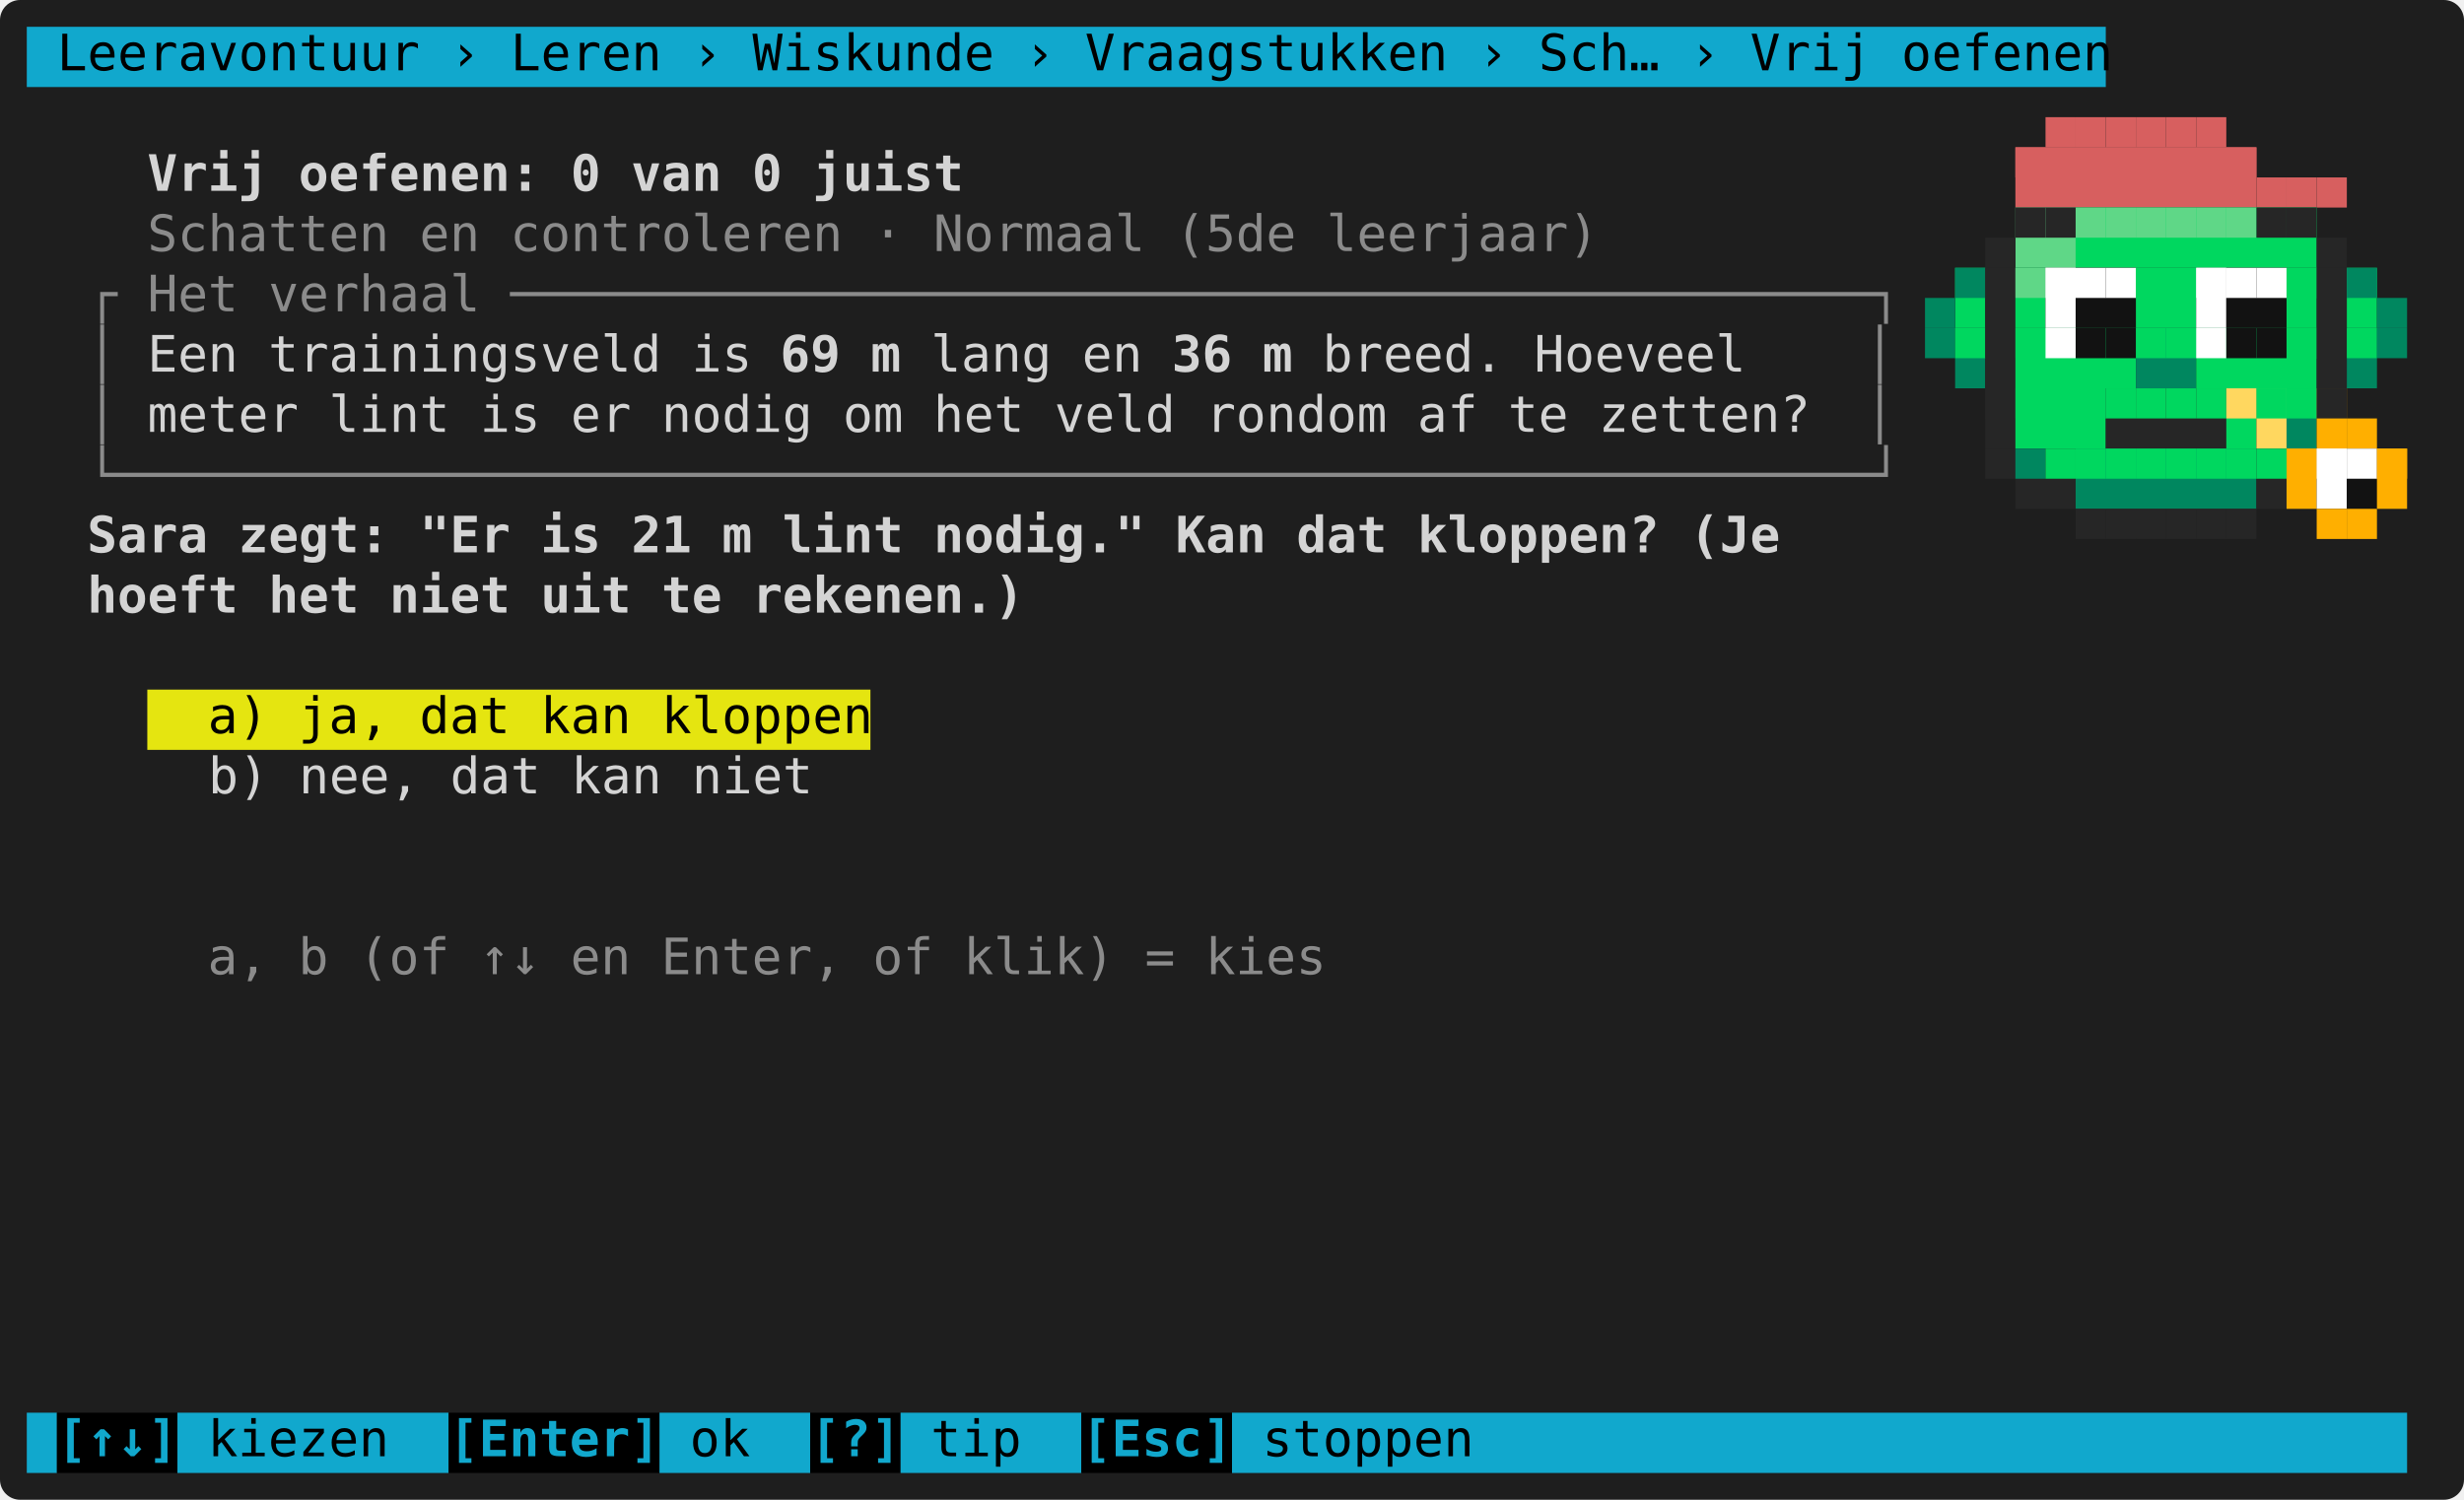
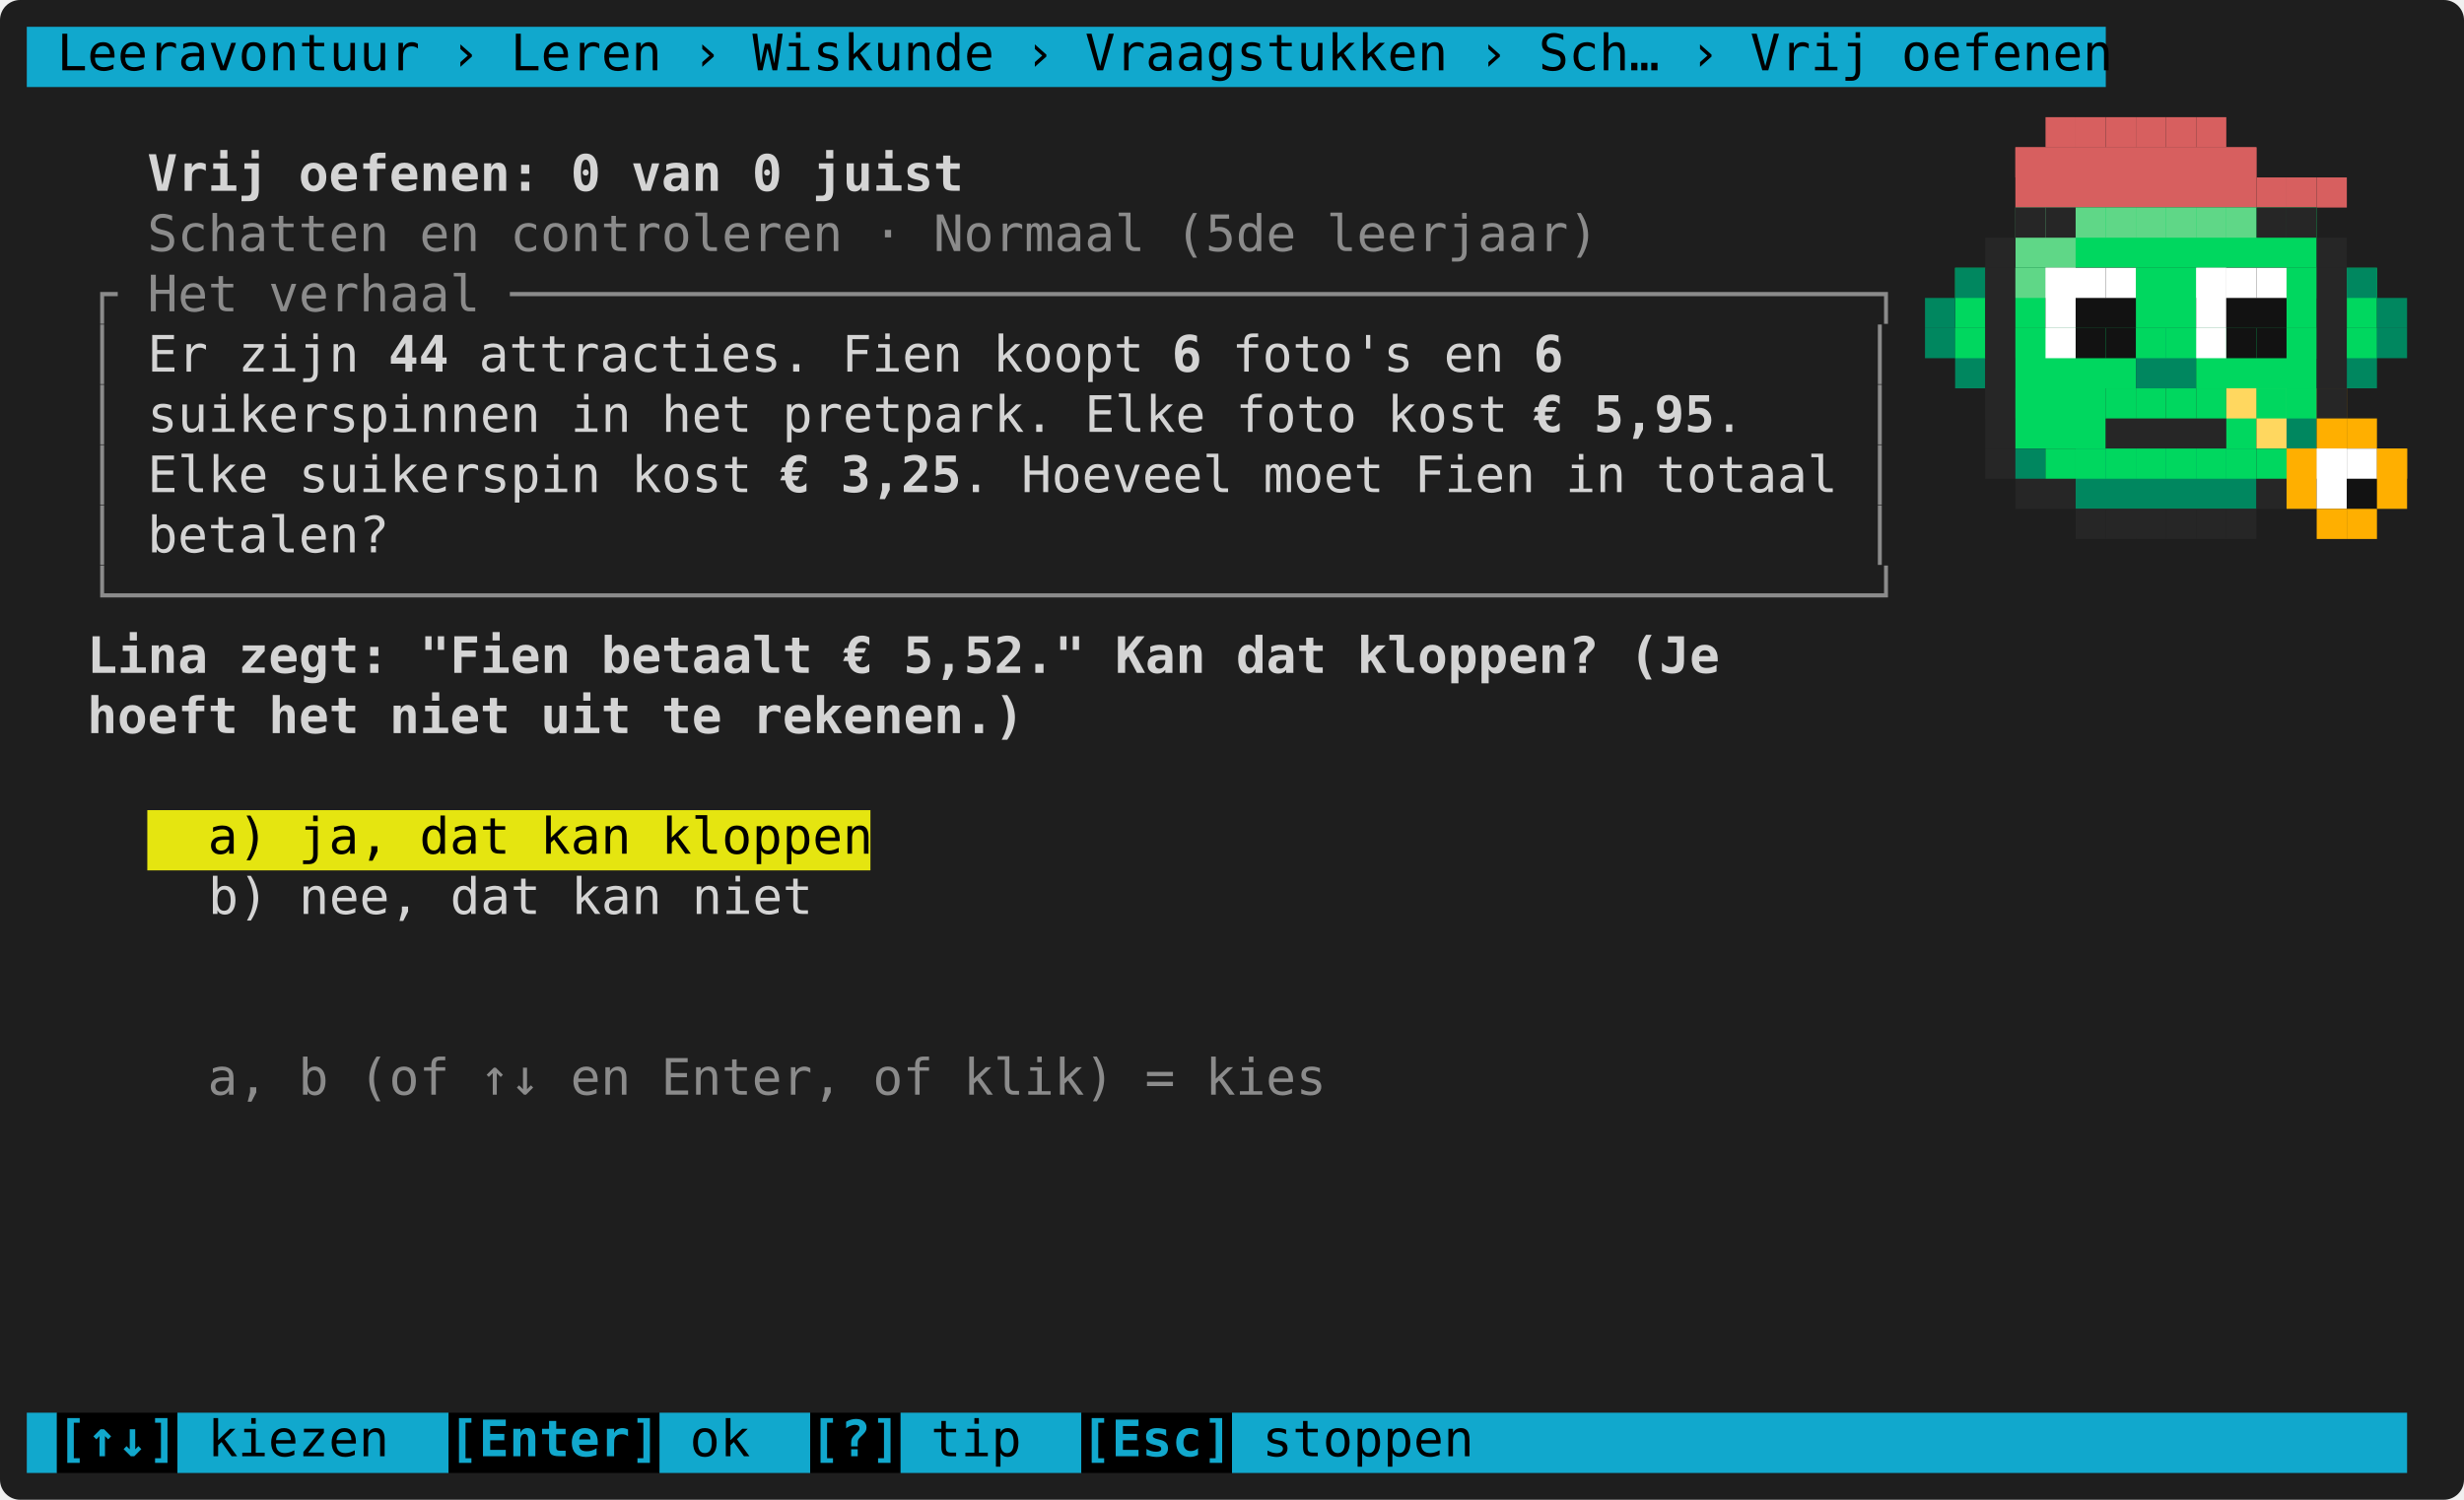
<svg xmlns="http://www.w3.org/2000/svg" width="736" height="448" viewBox="0 0 736 448" role="img" aria-label="Kan dat kloppen? Je hoeft het niet uit te rekenen">
  <rect width="736" height="448" rx="6" fill="#1e1e1e" />
  <g font-family="DejaVu Sans Mono, Menlo, Consolas, monospace" font-size="15">
    <rect x="8" y="8" width="621" height="18" fill="#11a8cd" />
    <text x="8" y="21" textLength="621" lengthAdjust="spacingAndGlyphs" xml:space="preserve" fill="#000000"> Leeravontuur › Leren › Wiskunde › Vraagstukken › Sch… › Vrij oefenen</text>
    <rect x="611" y="35" width="9" height="9" fill="#d75f5f" />
    <rect x="620" y="35" width="9" height="9" fill="#d75f5f" />
    <rect x="629" y="35" width="9" height="9" fill="#d75f5f" />
    <rect x="638" y="35" width="9" height="9" fill="#d75f5f" />
    <rect x="647" y="35" width="9" height="9" fill="#d75f5f" />
    <rect x="656" y="35" width="9" height="9" fill="#d75f5f" />
    <rect x="602" y="44" width="72" height="18" fill="#d75f5f" />
    <rect x="602" y="44" width="9" height="9" fill="#d75f5f" />
    <rect x="611" y="44" width="9" height="9" fill="#d75f5f" />
    <rect x="620" y="44" width="9" height="9" fill="#d75f5f" />
    <rect x="629" y="44" width="9" height="9" fill="#d75f5f" />
    <rect x="638" y="44" width="9" height="9" fill="#d75f5f" />
    <rect x="647" y="44" width="9" height="9" fill="#d75f5f" />
    <rect x="656" y="44" width="9" height="9" fill="#d75f5f" />
    <rect x="665" y="44" width="9" height="9" fill="#d75f5f" />
    <rect x="674" y="53" width="9" height="9" fill="#d75f5f" />
    <rect x="683" y="53" width="9" height="9" fill="#d75f5f" />
    <rect x="692" y="53" width="9" height="9" fill="#d75f5f" />
    <text x="44" y="57" textLength="243" lengthAdjust="spacingAndGlyphs" xml:space="preserve" fill="#d4d4d4" font-weight="bold">Vrij oefenen: 0 van 0 juist</text>
    <rect x="602" y="62" width="18" height="18" fill="#5fd787" />
    <rect x="620" y="62" width="72" height="18" fill="#00d75f" />
    <rect x="593" y="71" width="9" height="9" fill="#262626" />
    <rect x="602" y="62" width="9" height="9" fill="#262626" />
    <rect x="611" y="62" width="9" height="9" fill="#262626" />
    <rect x="620" y="62" width="9" height="9" fill="#5fd787" />
    <rect x="629" y="62" width="9" height="9" fill="#5fd787" />
    <rect x="638" y="62" width="9" height="9" fill="#5fd787" />
    <rect x="647" y="62" width="9" height="9" fill="#5fd787" />
    <rect x="656" y="62" width="9" height="9" fill="#5fd787" />
    <rect x="665" y="62" width="9" height="9" fill="#5fd787" />
    <rect x="674" y="62" width="9" height="9" fill="#262626" />
    <rect x="683" y="62" width="9" height="9" fill="#262626" />
    <rect x="692" y="71" width="9" height="9" fill="#262626" />
    <text x="44" y="75" textLength="432" lengthAdjust="spacingAndGlyphs" xml:space="preserve" fill="#d4d4d4" opacity="0.6">Schatten en controleren · Normaal (5de leerjaar)</text>
    <rect x="584" y="80" width="9" height="18" fill="#00d75f" />
    <rect x="593" y="80" width="9" height="18" fill="#262626" />
    <rect x="602" y="80" width="9" height="18" fill="#00d75f" />
    <rect x="611" y="80" width="9" height="18" fill="#ffffff" />
    <rect x="620" y="80" width="18" height="18" fill="#121212" />
    <rect x="638" y="80" width="18" height="18" fill="#00d75f" />
    <rect x="656" y="80" width="9" height="18" fill="#ffffff" />
    <rect x="665" y="80" width="18" height="18" fill="#121212" />
    <rect x="683" y="80" width="9" height="18" fill="#00d75f" />
    <rect x="692" y="80" width="9" height="18" fill="#262626" />
    <rect x="701" y="80" width="9" height="18" fill="#00d75f" />
    <rect x="575" y="89" width="9" height="9" fill="#00875f" />
    <rect x="584" y="80" width="9" height="9" fill="#00875f" />
    <rect x="593" y="80" width="9" height="9" fill="#262626" />
    <rect x="602" y="80" width="9" height="9" fill="#5fd787" />
    <rect x="611" y="80" width="9" height="9" fill="#ffffff" />
    <rect x="620" y="80" width="9" height="9" fill="#ffffff" />
    <rect x="629" y="80" width="9" height="9" fill="#ffffff" />
    <rect x="638" y="80" width="9" height="9" fill="#00d75f" />
    <rect x="647" y="80" width="9" height="9" fill="#00d75f" />
    <rect x="656" y="80" width="9" height="9" fill="#ffffff" />
    <rect x="665" y="80" width="9" height="9" fill="#ffffff" />
    <rect x="674" y="80" width="9" height="9" fill="#ffffff" />
    <rect x="683" y="80" width="9" height="9" fill="#00d75f" />
    <rect x="692" y="80" width="9" height="9" fill="#262626" />
    <rect x="701" y="80" width="9" height="9" fill="#00875f" />
    <rect x="710" y="89" width="9" height="9" fill="#00875f" />
    <text x="26" y="93" textLength="540" lengthAdjust="spacingAndGlyphs" xml:space="preserve" fill="#d4d4d4" opacity="0.6">┌ Het verhaal ─────────────────────────────────────────────┐</text>
    <rect x="584" y="98" width="9" height="18" fill="#00875f" />
    <rect x="593" y="98" width="9" height="18" fill="#262626" />
    <rect x="602" y="98" width="36" height="18" fill="#00d75f" />
    <rect x="638" y="98" width="18" height="18" fill="#00875f" />
    <rect x="656" y="98" width="36" height="18" fill="#00d75f" />
    <rect x="692" y="98" width="9" height="18" fill="#262626" />
    <rect x="701" y="98" width="9" height="18" fill="#00875f" />
    <rect x="575" y="98" width="9" height="9" fill="#00875f" />
    <rect x="584" y="98" width="9" height="9" fill="#00d75f" />
    <rect x="593" y="98" width="9" height="9" fill="#262626" />
    <rect x="602" y="98" width="9" height="9" fill="#00d75f" />
    <rect x="611" y="98" width="9" height="9" fill="#ffffff" />
    <rect x="620" y="98" width="9" height="9" fill="#121212" />
    <rect x="629" y="98" width="9" height="9" fill="#121212" />
    <rect x="638" y="98" width="9" height="9" fill="#00d75f" />
    <rect x="647" y="98" width="9" height="9" fill="#00d75f" />
    <rect x="656" y="98" width="9" height="9" fill="#ffffff" />
    <rect x="665" y="98" width="9" height="9" fill="#121212" />
    <rect x="674" y="98" width="9" height="9" fill="#121212" />
    <rect x="683" y="98" width="9" height="9" fill="#00d75f" />
    <rect x="692" y="98" width="9" height="9" fill="#262626" />
    <rect x="701" y="98" width="9" height="9" fill="#00d75f" />
    <rect x="710" y="98" width="9" height="9" fill="#00875f" />
    <text x="26" y="111" textLength="9" lengthAdjust="spacingAndGlyphs" xml:space="preserve" fill="#d4d4d4" opacity="0.6">│</text>
-     <text x="35" y="111" textLength="198" lengthAdjust="spacingAndGlyphs" xml:space="preserve" fill="#d4d4d4"> Een trainingsveld is </text>
-     <text x="233" y="111" textLength="36" lengthAdjust="spacingAndGlyphs" xml:space="preserve" fill="#d4d4d4" font-weight="bold">69 m</text>
-     <text x="269" y="111" textLength="81" lengthAdjust="spacingAndGlyphs" xml:space="preserve" fill="#d4d4d4"> lang en </text>
-     <text x="350" y="111" textLength="36" lengthAdjust="spacingAndGlyphs" xml:space="preserve" fill="#d4d4d4" font-weight="bold">36 m</text>
-     <text x="386" y="111" textLength="171" lengthAdjust="spacingAndGlyphs" xml:space="preserve" fill="#d4d4d4"> breed. Hoeveel    </text>
+     <text x="35" y="111" textLength="81" lengthAdjust="spacingAndGlyphs" xml:space="preserve" fill="#d4d4d4"> Er zijn </text>
+     <text x="116" y="111" textLength="18" lengthAdjust="spacingAndGlyphs" xml:space="preserve" fill="#d4d4d4" font-weight="bold">44</text>
+     <text x="134" y="111" textLength="216" lengthAdjust="spacingAndGlyphs" xml:space="preserve" fill="#d4d4d4"> attracties. Fien koopt </text>
+     <text x="350" y="111" textLength="9" lengthAdjust="spacingAndGlyphs" xml:space="preserve" fill="#d4d4d4" font-weight="bold">6</text>
+     <text x="359" y="111" textLength="99" lengthAdjust="spacingAndGlyphs" xml:space="preserve" fill="#d4d4d4"> foto's en </text>
+     <text x="458" y="111" textLength="9" lengthAdjust="spacingAndGlyphs" xml:space="preserve" fill="#d4d4d4" font-weight="bold">6</text>
    <text x="557" y="111" textLength="9" lengthAdjust="spacingAndGlyphs" xml:space="preserve" fill="#d4d4d4" opacity="0.6">│</text>
    <rect x="593" y="116" width="9" height="18" fill="#262626" />
    <rect x="602" y="116" width="27" height="18" fill="#00d75f" />
    <rect x="629" y="116" width="36" height="18" fill="#262626" />
    <rect x="665" y="116" width="9" height="18" fill="#00d75f" />
    <rect x="674" y="116" width="9" height="18" fill="#ffd75f" />
    <rect x="683" y="116" width="9" height="18" fill="#00875f" />
    <rect x="692" y="116" width="9" height="18" fill="#ffaf00" />
    <rect x="593" y="116" width="9" height="9" fill="#262626" />
    <rect x="602" y="116" width="9" height="9" fill="#00d75f" />
    <rect x="611" y="116" width="9" height="9" fill="#00d75f" />
    <rect x="620" y="116" width="9" height="9" fill="#00d75f" />
    <rect x="629" y="116" width="9" height="9" fill="#00d75f" />
    <rect x="638" y="116" width="9" height="9" fill="#00d75f" />
    <rect x="647" y="116" width="9" height="9" fill="#00d75f" />
    <rect x="656" y="116" width="9" height="9" fill="#00d75f" />
    <rect x="665" y="116" width="9" height="9" fill="#ffd75f" />
    <rect x="674" y="116" width="9" height="9" fill="#00d75f" />
    <rect x="683" y="116" width="9" height="9" fill="#00d75f" />
    <rect x="692" y="116" width="9" height="9" fill="#262626" />
    <rect x="701" y="125" width="9" height="9" fill="#ffaf00" />
    <text x="26" y="129" textLength="9" lengthAdjust="spacingAndGlyphs" xml:space="preserve" fill="#d4d4d4" opacity="0.6">│</text>
-     <text x="35" y="129" textLength="522" lengthAdjust="spacingAndGlyphs" xml:space="preserve" fill="#d4d4d4"> meter lint is er nodig om het veld rondom af te zetten?  </text>
+     <text x="35" y="129" textLength="423" lengthAdjust="spacingAndGlyphs" xml:space="preserve" fill="#d4d4d4"> suikerspinnen in het pretpark. Elke foto kost </text>
+     <text x="458" y="129" textLength="54" lengthAdjust="spacingAndGlyphs" xml:space="preserve" fill="#d4d4d4" font-weight="bold">€ 5,95</text>
+     <text x="512" y="129" textLength="45" lengthAdjust="spacingAndGlyphs" xml:space="preserve" fill="#d4d4d4">.    </text>
    <text x="557" y="129" textLength="9" lengthAdjust="spacingAndGlyphs" xml:space="preserve" fill="#d4d4d4" opacity="0.6">│</text>
    <rect x="602" y="134" width="18" height="18" fill="#262626" />
    <rect x="620" y="134" width="54" height="18" fill="#00875f" />
    <rect x="674" y="134" width="9" height="18" fill="#262626" />
    <rect x="683" y="134" width="9" height="18" fill="#ffaf00" />
    <rect x="692" y="134" width="9" height="18" fill="#ffffff" />
    <rect x="701" y="134" width="9" height="18" fill="#121212" />
    <rect x="710" y="134" width="9" height="18" fill="#ffaf00" />
    <rect x="593" y="134" width="9" height="9" fill="#262626" />
    <rect x="602" y="134" width="9" height="9" fill="#00875f" />
    <rect x="611" y="134" width="9" height="9" fill="#00d75f" />
    <rect x="620" y="134" width="9" height="9" fill="#00d75f" />
    <rect x="629" y="134" width="9" height="9" fill="#00d75f" />
    <rect x="638" y="134" width="9" height="9" fill="#00d75f" />
    <rect x="647" y="134" width="9" height="9" fill="#00d75f" />
    <rect x="656" y="134" width="9" height="9" fill="#00d75f" />
    <rect x="665" y="134" width="9" height="9" fill="#00d75f" />
    <rect x="674" y="134" width="9" height="9" fill="#00d75f" />
    <rect x="683" y="134" width="9" height="9" fill="#ffaf00" />
    <rect x="692" y="134" width="9" height="9" fill="#ffffff" />
    <rect x="701" y="134" width="9" height="9" fill="#ffffff" />
    <rect x="710" y="134" width="9" height="9" fill="#ffaf00" />
-     <text x="26" y="147" textLength="540" lengthAdjust="spacingAndGlyphs" xml:space="preserve" fill="#d4d4d4" opacity="0.6">└──────────────────────────────────────────────────────────┘</text>
+     <text x="26" y="147" textLength="9" lengthAdjust="spacingAndGlyphs" xml:space="preserve" fill="#d4d4d4" opacity="0.6">│</text>
+     <text x="35" y="147" textLength="198" lengthAdjust="spacingAndGlyphs" xml:space="preserve" fill="#d4d4d4"> Elke suikerspin kost </text>
+     <text x="233" y="147" textLength="54" lengthAdjust="spacingAndGlyphs" xml:space="preserve" fill="#d4d4d4" font-weight="bold">€ 3,25</text>
+     <text x="287" y="147" textLength="270" lengthAdjust="spacingAndGlyphs" xml:space="preserve" fill="#d4d4d4">. Hoeveel moet Fien in totaal </text>
+     <text x="557" y="147" textLength="9" lengthAdjust="spacingAndGlyphs" xml:space="preserve" fill="#d4d4d4" opacity="0.6">│</text>
    <rect x="620" y="152" width="9" height="9" fill="#262626" />
    <rect x="629" y="152" width="9" height="9" fill="#262626" />
    <rect x="638" y="152" width="9" height="9" fill="#262626" />
    <rect x="647" y="152" width="9" height="9" fill="#262626" />
    <rect x="656" y="152" width="9" height="9" fill="#262626" />
    <rect x="665" y="152" width="9" height="9" fill="#262626" />
    <rect x="692" y="152" width="9" height="9" fill="#ffaf00" />
    <rect x="701" y="152" width="9" height="9" fill="#ffaf00" />
-     <text x="26" y="165" textLength="504" lengthAdjust="spacingAndGlyphs" xml:space="preserve" fill="#d4d4d4" font-weight="bold">Sara zegt: "Er is 21 m lint nodig." Kan dat kloppen? (Je</text>
-     <text x="26" y="183" textLength="279" lengthAdjust="spacingAndGlyphs" xml:space="preserve" fill="#d4d4d4" font-weight="bold">hoeft het niet uit te rekenen.)</text>
-     <rect x="44" y="206" width="216" height="18" fill="#e5e510" />
-     <text x="44" y="219" textLength="216" lengthAdjust="spacingAndGlyphs" xml:space="preserve" fill="#000000">  a) ja, dat kan kloppen</text>
-     <text x="8" y="237" textLength="720" lengthAdjust="spacingAndGlyphs" xml:space="preserve" fill="#d4d4d4">      b) nee, dat kan niet                                                      </text>
-     <text x="62" y="291" textLength="333" lengthAdjust="spacingAndGlyphs" xml:space="preserve" fill="#d4d4d4" opacity="0.6">a, b (of ↑↓ en Enter, of klik) = kies</text>
+     <text x="26" y="165" textLength="9" lengthAdjust="spacingAndGlyphs" xml:space="preserve" fill="#d4d4d4" opacity="0.6">│</text>
+     <text x="35" y="165" textLength="522" lengthAdjust="spacingAndGlyphs" xml:space="preserve" fill="#d4d4d4"> betalen?                                                 </text>
+     <text x="557" y="165" textLength="9" lengthAdjust="spacingAndGlyphs" xml:space="preserve" fill="#d4d4d4" opacity="0.6">│</text>
+     <text x="26" y="183" textLength="540" lengthAdjust="spacingAndGlyphs" xml:space="preserve" fill="#d4d4d4" opacity="0.6">└──────────────────────────────────────────────────────────┘</text>
+     <text x="26" y="201" textLength="486" lengthAdjust="spacingAndGlyphs" xml:space="preserve" fill="#d4d4d4" font-weight="bold">Lina zegt: "Fien betaalt € 5,52." Kan dat kloppen? (Je</text>
+     <text x="26" y="219" textLength="279" lengthAdjust="spacingAndGlyphs" xml:space="preserve" fill="#d4d4d4" font-weight="bold">hoeft het niet uit te rekenen.)</text>
+     <rect x="44" y="242" width="216" height="18" fill="#e5e510" />
+     <text x="44" y="255" textLength="216" lengthAdjust="spacingAndGlyphs" xml:space="preserve" fill="#000000">  a) ja, dat kan kloppen</text>
+     <text x="8" y="273" textLength="720" lengthAdjust="spacingAndGlyphs" xml:space="preserve" fill="#d4d4d4">      b) nee, dat kan niet                                                      </text>
+     <text x="62" y="327" textLength="333" lengthAdjust="spacingAndGlyphs" xml:space="preserve" fill="#d4d4d4" opacity="0.6">a, b (of ↑↓ en Enter, of klik) = kies</text>
    <rect x="8" y="422" width="9" height="18" fill="#11a8cd" />
    <rect x="17" y="422" width="36" height="18" fill="#000000" />
    <rect x="53" y="422" width="81" height="18" fill="#11a8cd" />
    <rect x="134" y="422" width="63" height="18" fill="#000000" />
    <rect x="197" y="422" width="45" height="18" fill="#11a8cd" />
    <rect x="242" y="422" width="27" height="18" fill="#000000" />
    <rect x="269" y="422" width="54" height="18" fill="#11a8cd" />
    <rect x="323" y="422" width="45" height="18" fill="#000000" />
    <rect x="368" y="422" width="351" height="18" fill="#11a8cd" />
    <text x="17" y="435" textLength="36" lengthAdjust="spacingAndGlyphs" xml:space="preserve" fill="#11a8cd" font-weight="bold">[↑↓]</text>
    <text x="53" y="435" textLength="81" lengthAdjust="spacingAndGlyphs" xml:space="preserve" fill="#000000"> kiezen  </text>
    <text x="134" y="435" textLength="63" lengthAdjust="spacingAndGlyphs" xml:space="preserve" fill="#11a8cd" font-weight="bold">[Enter]</text>
    <text x="197" y="435" textLength="45" lengthAdjust="spacingAndGlyphs" xml:space="preserve" fill="#000000"> ok  </text>
    <text x="242" y="435" textLength="27" lengthAdjust="spacingAndGlyphs" xml:space="preserve" fill="#11a8cd" font-weight="bold">[?]</text>
    <text x="269" y="435" textLength="54" lengthAdjust="spacingAndGlyphs" xml:space="preserve" fill="#000000"> tip  </text>
    <text x="323" y="435" textLength="45" lengthAdjust="spacingAndGlyphs" xml:space="preserve" fill="#11a8cd" font-weight="bold">[Esc]</text>
    <text x="368" y="435" textLength="351" lengthAdjust="spacingAndGlyphs" xml:space="preserve" fill="#000000"> stoppen                               </text>
  </g>
</svg>
